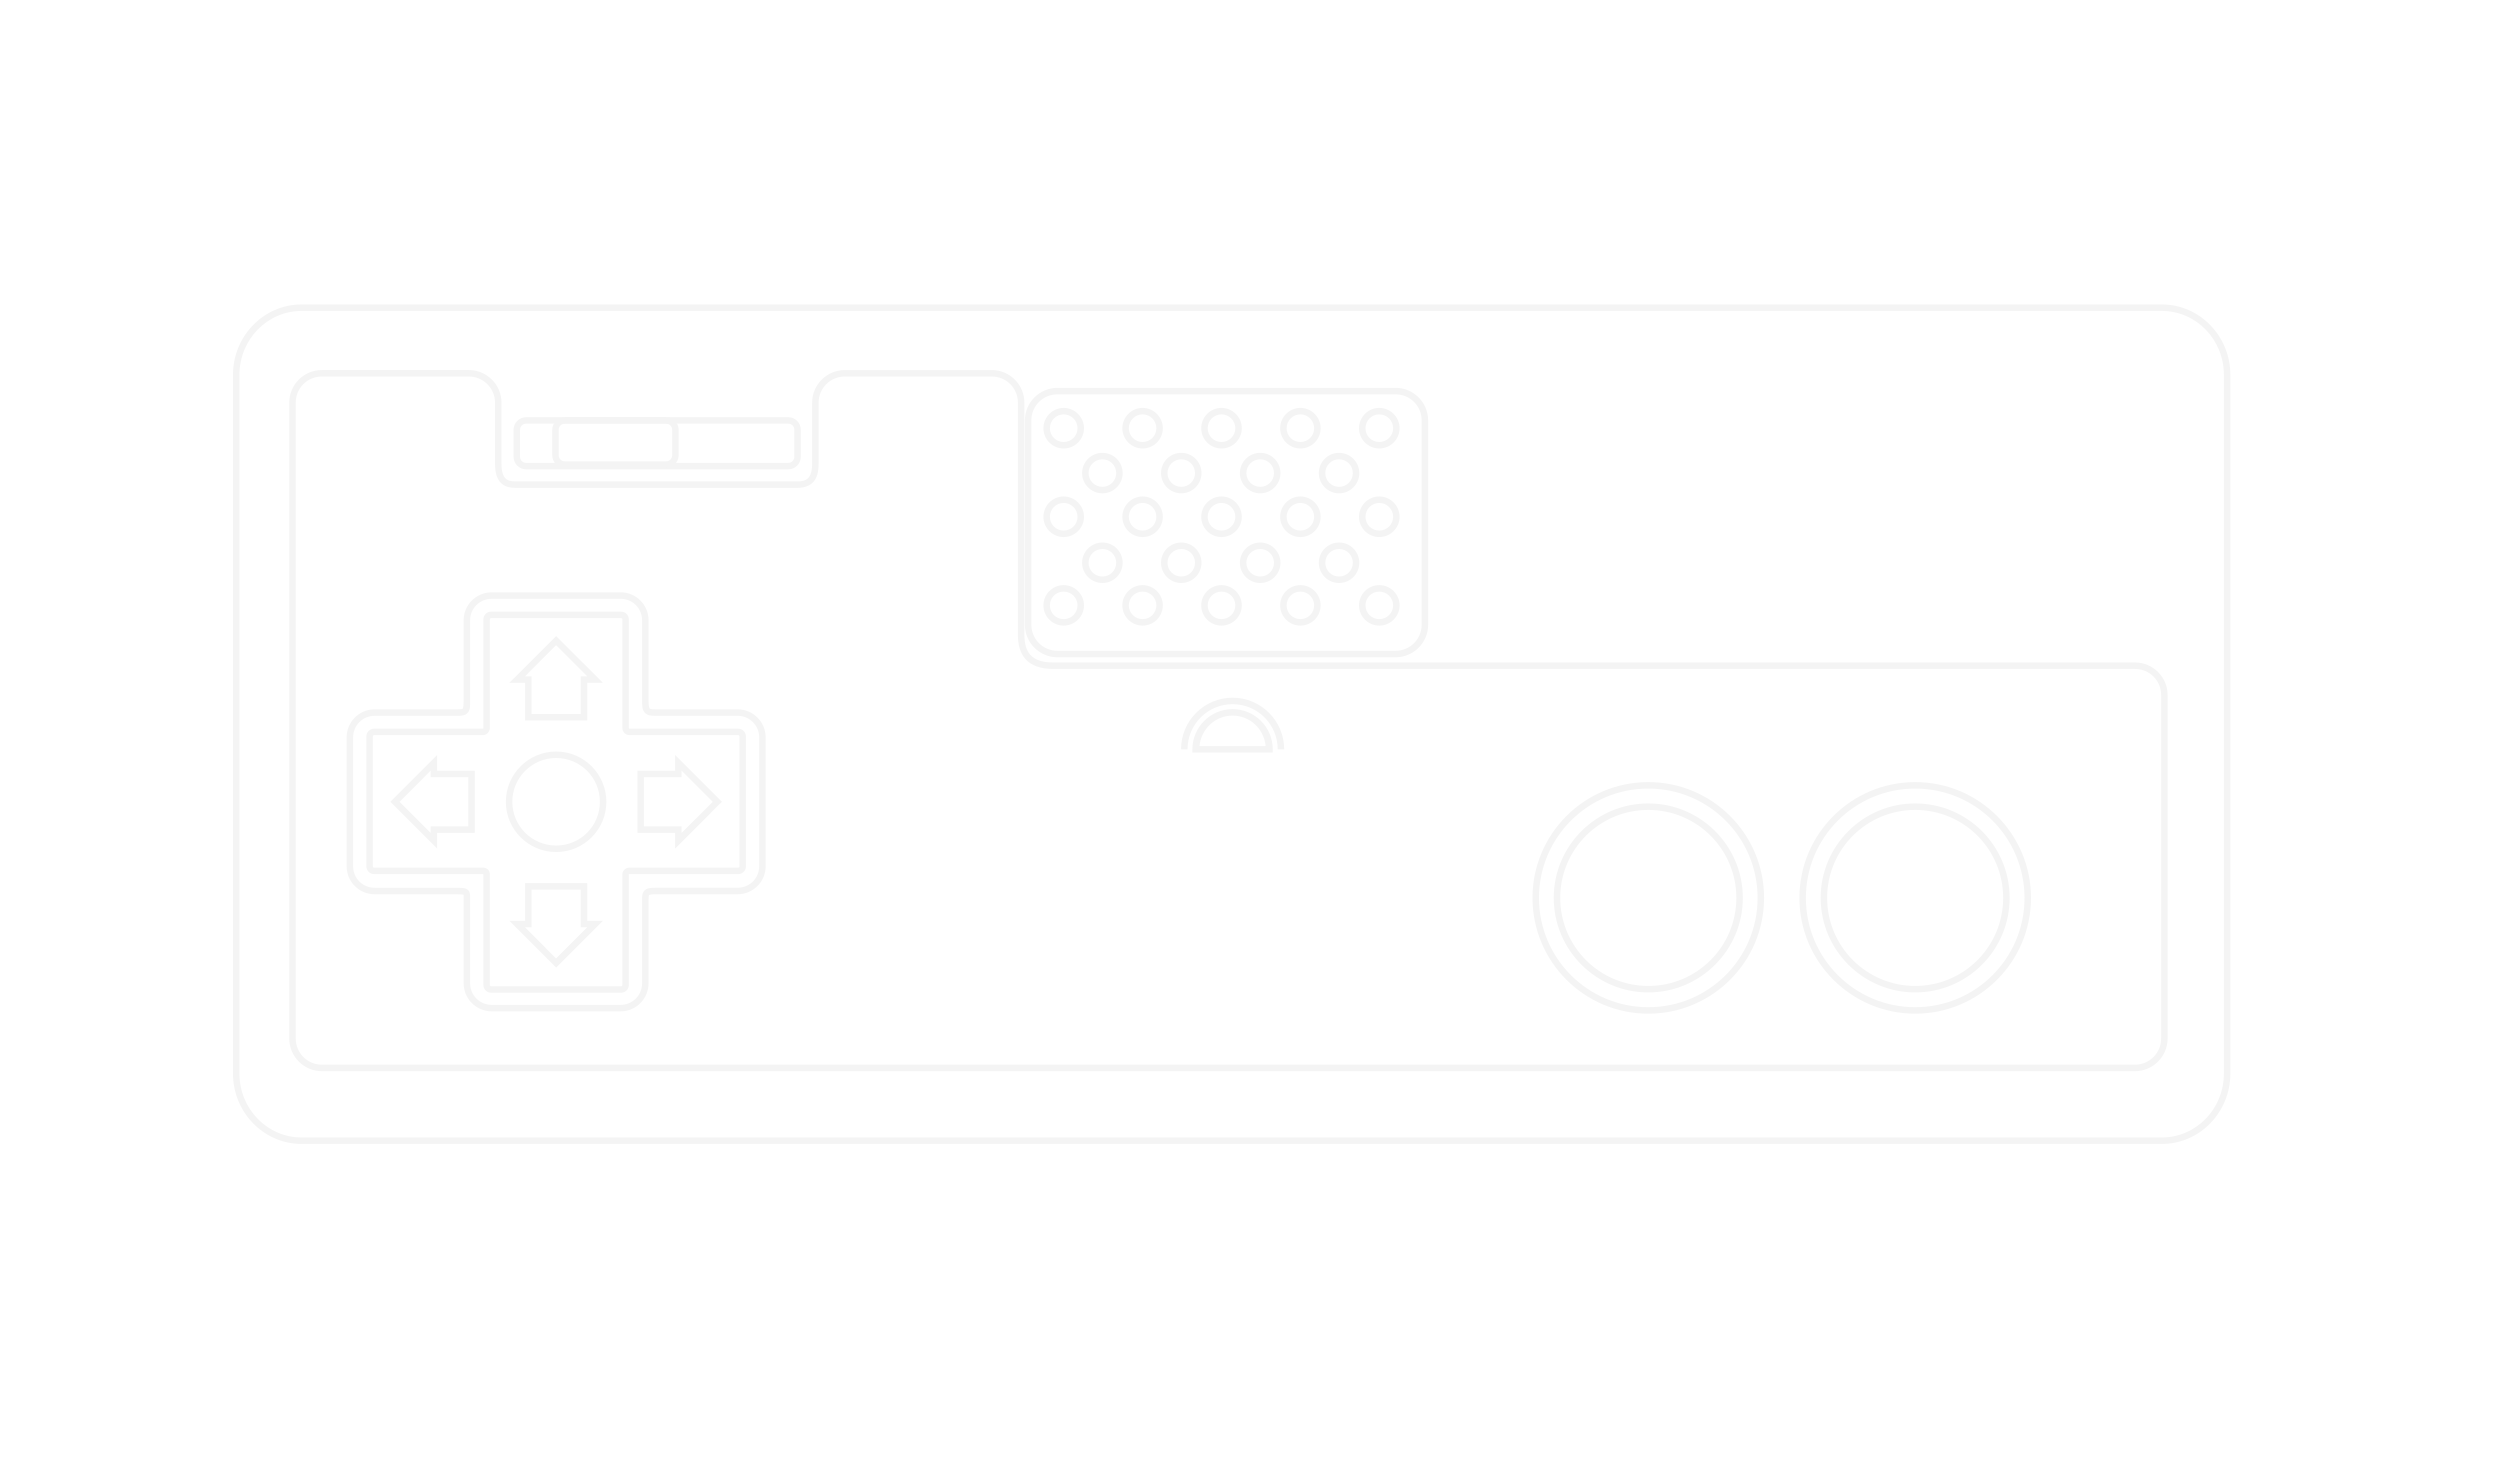
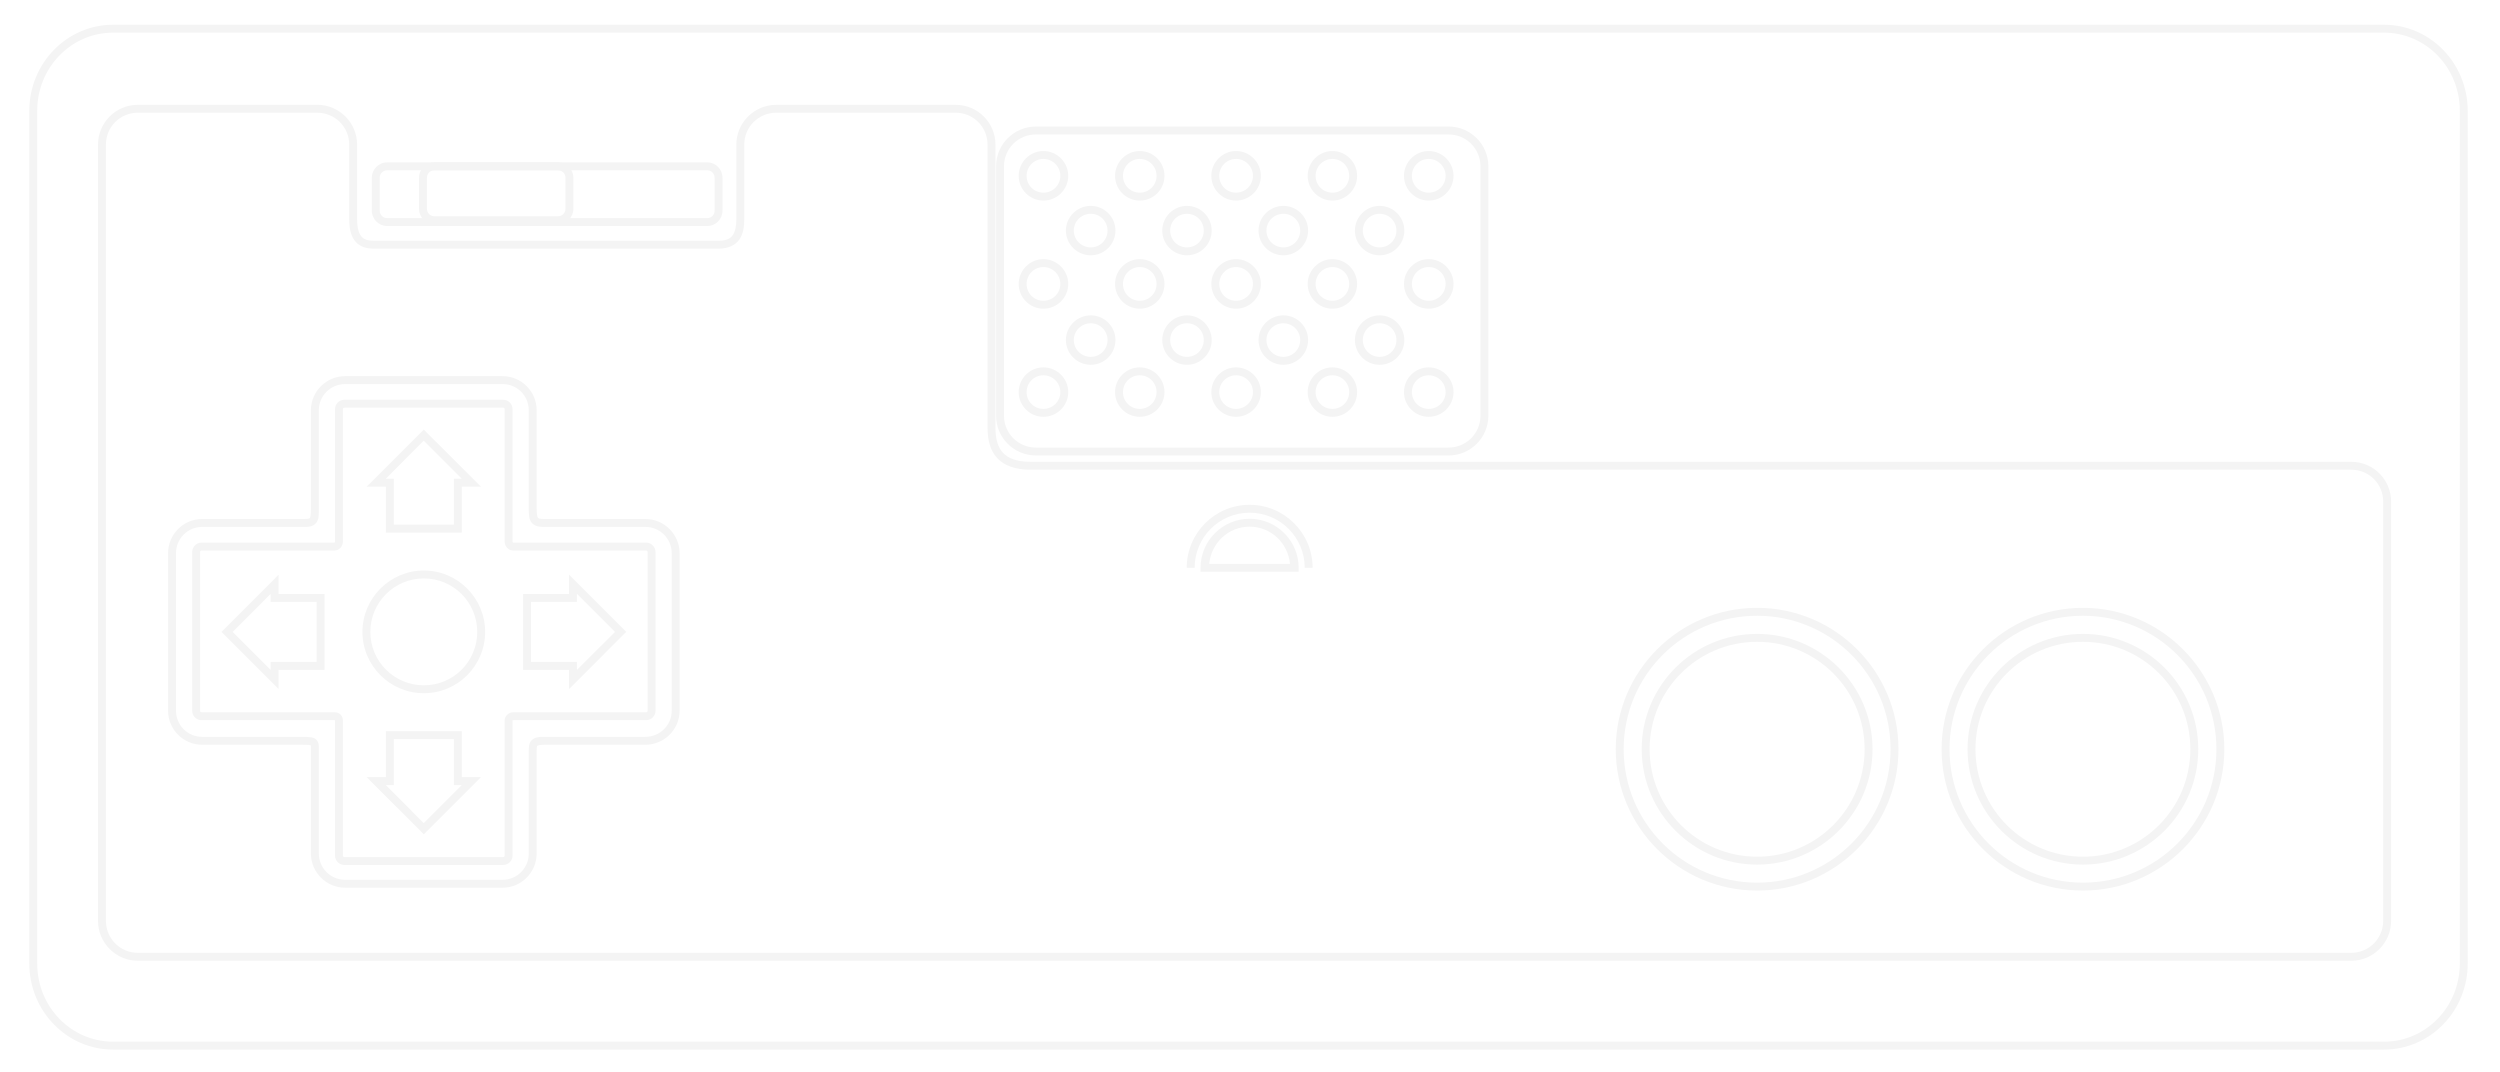
- <svg xmlns="http://www.w3.org/2000/svg" version="1.2" baseProfile="tiny" id="Layer_3" x="0px" y="0px" width="598.189px" height="350.26px" viewBox="0 0 598.189 350.26" xml:space="preserve">
-   <path id="path3" fill="#F4F4F4" d="M77.009,88.543c-4.303,0-7.798,3.495-7.798,7.798v27.028v125.116  c0,4.303,3.496,7.822,7.798,7.822h433.85c4.304,0,7.799-3.52,7.799-7.822v-82.173c0-4.303-3.495-7.798-7.799-7.798H251.987  c-2.768,0-4.417-0.694-5.425-1.792c-1.006-1.099-1.452-2.73-1.453-4.844V96.344c0-4.303-3.495-7.798-7.798-7.798h-35.165  c-4.303,0-7.823,3.495-7.823,7.798v14.628c0,1.271-0.199,2.375-0.678,3.076c-0.479,0.701-1.221,1.139-2.81,1.139H123.29  c-1.134,0-1.88-0.216-2.398-0.775c-0.517-0.56-0.896-1.6-0.896-3.439V96.345c-0.006-4.313-3.525-7.809-7.829-7.809H77.002  L77.009,88.543z M77.009,90.093h35.166c3.465,0,6.272,2.783,6.272,6.249v14.628c0,2.048,0.414,3.513,1.308,4.48  c0.894,0.968,2.171,1.284,3.536,1.284h67.545c1.929,0,3.323-0.69,4.093-1.816c0.77-1.127,0.945-2.535,0.945-3.948V96.341  c0-3.466,2.807-6.249,6.273-6.249h35.165c3.465,0,6.248,2.783,6.248,6.249v55.532c0.001,2.329,0.497,4.393,1.865,5.886  c1.368,1.492,3.531,2.301,6.563,2.301h258.87c3.467,0,6.249,2.784,6.249,6.248v82.173c0,3.466-2.782,6.271-6.249,6.271H77.01  c-3.466,0-6.249-2.806-6.249-6.271V123.366V96.338c0-3.465,2.783-6.248,6.249-6.248L77.009,90.093z" />
-   <path id="path5" fill="none" stroke="#F4F4F4" stroke-width="1.55" d="M195.104,167.793" />
-   <path id="path7" fill="#F4F4F4" d="M253.027,92.805c-4.304,0-7.798,3.496-7.798,7.798v48.873c0,4.303,3.495,7.797,7.798,7.797  h80.894c4.304,0,7.799-3.494,7.799-7.797v-48.873c0-4.306-3.495-7.801-7.797-7.801h-80.894L253.027,92.805z M253.027,94.355h80.894  c3.466,0,6.249,2.783,6.249,6.248v48.873c0,3.466-2.783,6.249-6.249,6.249h-80.894c-3.466,0-6.249-2.783-6.249-6.249v-48.873  C246.779,97.138,249.561,94.355,253.027,94.355z" />
-   <path id="circle9" fill="#F4F4F4" d="M254.507,97.601c-2.667,0-4.843,2.2-4.843,4.868c0,2.668,2.176,4.844,4.843,4.844  c2.668,0,4.868-2.176,4.868-4.844C259.375,99.801,257.175,97.601,254.507,97.601z M254.507,99.151c1.831,0,3.318,1.488,3.318,3.318  s-1.488,3.293-3.318,3.293c-1.829,0-3.293-1.463-3.293-3.293S252.678,99.151,254.507,99.151z" />
-   <path id="circle11" fill="#F4F4F4" d="M273.394,97.601c-2.667,0-4.844,2.2-4.844,4.868c0,2.668,2.177,4.844,4.844,4.844  s4.843-2.176,4.843-4.844C278.237,99.801,276.062,97.601,273.394,97.601z M273.394,99.151c1.83,0,3.293,1.488,3.293,3.318  s-1.464,3.293-3.293,3.293c-1.83,0-3.293-1.463-3.293-3.293S271.564,99.151,273.394,99.151z" />
-   <path id="circle13" fill="#F4F4F4" d="M292.265,97.601c-2.667,0-4.843,2.2-4.843,4.868c0,2.668,2.176,4.844,4.843,4.844  c2.667,0,4.868-2.176,4.868-4.844C297.133,99.801,294.932,97.601,292.265,97.601z M292.265,99.151c1.83,0,3.318,1.488,3.318,3.318  s-1.488,3.293-3.318,3.293c-1.83,0-3.293-1.463-3.293-3.293S290.435,99.151,292.265,99.151z" />
-   <path id="circle15" fill="#F4F4F4" d="M311.151,97.601c-2.668,0-4.844,2.2-4.844,4.868c0,2.668,2.176,4.844,4.844,4.844  s4.843-2.176,4.843-4.844C315.994,99.801,313.819,97.601,311.151,97.601z M311.151,99.151c1.829,0,3.293,1.488,3.293,3.318  s-1.464,3.293-3.293,3.293c-1.828,0-3.294-1.463-3.294-3.293S309.323,99.151,311.151,99.151z" />
-   <path id="circle17" fill="#F4F4F4" d="M263.784,108.353c-2.667,0-4.868,2.176-4.868,4.844c0,2.667,2.2,4.843,4.868,4.843  s4.844-2.176,4.844-4.843C268.627,110.529,266.451,108.353,263.784,108.353z M263.784,109.903c1.831,0,3.294,1.463,3.294,3.294  c0,1.83-1.463,3.293-3.294,3.293c-1.83,0-3.317-1.463-3.317-3.293C260.466,111.367,261.954,109.903,263.784,109.903z" />
-   <path id="circle19" fill="#F4F4F4" d="M282.647,108.353c-2.667,0-4.843,2.176-4.843,4.844c0,2.667,2.176,4.843,4.843,4.843  s4.844-2.176,4.844-4.843C287.492,110.529,285.315,108.353,282.647,108.353z M282.647,109.903c1.83,0,3.293,1.463,3.293,3.294  c0,1.83-1.463,3.293-3.293,3.293s-3.293-1.463-3.293-3.293C279.354,111.367,280.817,109.903,282.647,109.903z" />
-   <path id="circle21" fill="#F4F4F4" d="M301.542,108.353c-2.668,0-4.868,2.176-4.868,4.844c0,2.667,2.2,4.843,4.868,4.843  s4.845-2.176,4.845-4.843C306.387,110.529,304.21,108.353,301.542,108.353z M301.542,109.903c1.83,0,3.295,1.463,3.295,3.294  c0,1.83-1.465,3.293-3.295,3.293s-3.318-1.463-3.318-3.293C298.224,111.367,299.712,109.903,301.542,109.903z" />
-   <path id="circle23" fill="#F4F4F4" d="M320.405,108.353c-2.668,0-4.844,2.176-4.844,4.844c0,2.667,2.176,4.843,4.844,4.843  s4.844-2.176,4.844-4.843C325.249,110.529,323.073,108.353,320.405,108.353z M320.405,109.903c1.83,0,3.294,1.463,3.294,3.294  c0,1.83-1.464,3.293-3.294,3.293s-3.293-1.463-3.293-3.293C317.112,111.367,318.575,109.903,320.405,109.903z" />
-   <path id="circle25" fill="#F4F4F4" d="M263.784,129.811c-2.667,0-4.868,2.176-4.868,4.844c0,2.668,2.2,4.844,4.868,4.844  s4.844-2.176,4.844-4.844C268.627,131.987,266.451,129.811,263.784,129.811z M263.784,131.361c1.831,0,3.294,1.463,3.294,3.293  s-1.463,3.293-3.294,3.293c-1.83,0-3.317-1.463-3.317-3.293S261.954,131.361,263.784,131.361z" />
-   <path id="circle27" fill="#F4F4F4" d="M282.647,129.811c-2.667,0-4.843,2.176-4.843,4.844c0,2.668,2.176,4.844,4.843,4.844  s4.844-2.176,4.844-4.844C287.492,131.987,285.315,129.811,282.647,129.811z M282.647,131.361c1.83,0,3.293,1.463,3.293,3.293  s-1.463,3.293-3.293,3.293s-3.293-1.463-3.293-3.293S280.817,131.361,282.647,131.361z" />
-   <path id="circle29" fill="#F4F4F4" d="M301.542,129.811c-2.668,0-4.868,2.176-4.868,4.844c0,2.668,2.2,4.844,4.868,4.844  s4.845-2.176,4.845-4.844C306.387,131.987,304.21,129.811,301.542,129.811z M301.542,131.361c1.83,0,3.295,1.463,3.295,3.293  s-1.465,3.293-3.295,3.293s-3.318-1.463-3.318-3.293S299.712,131.361,301.542,131.361z" />
-   <path id="circle31" fill="#F4F4F4" d="M320.405,129.811c-2.668,0-4.844,2.176-4.844,4.844c0,2.668,2.176,4.844,4.844,4.844  s4.844-2.176,4.844-4.844C325.249,131.987,323.073,129.811,320.405,129.811z M320.405,131.361c1.83,0,3.294,1.463,3.294,3.293  s-1.464,3.293-3.294,3.293s-3.293-1.463-3.293-3.293S318.575,131.361,320.405,131.361z" />
-   <path id="circle33" fill="#F4F4F4" d="M330.023,97.601c-2.669,0-4.844,2.2-4.844,4.868c0,2.668,2.175,4.844,4.844,4.844  c2.667,0,4.868-2.176,4.868-4.844C334.892,99.801,332.69,97.601,330.023,97.601z M330.023,99.151c1.83,0,3.318,1.488,3.318,3.318  s-1.488,3.293-3.318,3.293c-1.831,0-3.294-1.463-3.294-3.293S328.192,99.151,330.023,99.151z" />
-   <path id="circle35" fill="#F4F4F4" d="M254.507,118.792c-2.667,0-4.843,2.2-4.843,4.868c0,2.667,2.176,4.844,4.843,4.844  c2.668,0,4.868-2.176,4.868-4.844C259.375,120.992,257.175,118.792,254.507,118.792z M254.507,120.341  c1.831,0,3.318,1.488,3.318,3.318c0,1.83-1.488,3.294-3.318,3.294c-1.829,0-3.293-1.464-3.293-3.294  C251.213,121.83,252.678,120.341,254.507,120.341z" />
-   <path id="circle37" fill="#F4F4F4" d="M273.394,118.792c-2.667,0-4.844,2.2-4.844,4.868c0,2.667,2.177,4.844,4.844,4.844  s4.843-2.176,4.843-4.844C278.237,120.992,276.062,118.792,273.394,118.792z M273.394,120.341c1.83,0,3.293,1.488,3.293,3.318  c0,1.83-1.464,3.294-3.293,3.294c-1.83,0-3.293-1.464-3.293-3.294C270.101,121.83,271.564,120.341,273.394,120.341z" />
-   <path id="circle39" fill="#F4F4F4" d="M292.265,118.792c-2.667,0-4.843,2.2-4.843,4.868c0,2.667,2.176,4.844,4.843,4.844  c2.667,0,4.868-2.176,4.868-4.844C297.133,120.992,294.932,118.792,292.265,118.792z M292.265,120.341  c1.83,0,3.318,1.488,3.318,3.318c0,1.83-1.488,3.294-3.318,3.294c-1.83,0-3.293-1.464-3.293-3.294  C288.971,121.83,290.435,120.341,292.265,120.341z" />
-   <path id="circle41" fill="#F4F4F4" d="M311.151,118.792c-2.668,0-4.844,2.2-4.844,4.868c0,2.667,2.176,4.844,4.844,4.844  s4.843-2.176,4.843-4.844C315.994,120.992,313.819,118.792,311.151,118.792z M311.151,120.341c1.829,0,3.293,1.488,3.293,3.318  c0,1.83-1.464,3.294-3.293,3.294c-1.828,0-3.294-1.464-3.294-3.294C307.857,121.83,309.323,120.341,311.151,120.341z" />
-   <path id="circle43" fill="#F4F4F4" d="M330.023,118.792c-2.669,0-4.844,2.2-4.844,4.868c0,2.667,2.175,4.844,4.844,4.844  c2.667,0,4.868-2.176,4.868-4.844C334.892,120.992,332.69,118.792,330.023,118.792z M330.023,120.341  c1.83,0,3.318,1.488,3.318,3.318c0,1.83-1.488,3.294-3.318,3.294c-1.831,0-3.294-1.464-3.294-3.294  C326.729,121.83,328.192,120.341,330.023,120.341z" />
-   <path id="circle45" fill="#F4F4F4" d="M254.507,140.007c-2.667,0-4.843,2.176-4.843,4.844c0,2.667,2.176,4.843,4.843,4.843  c2.668,0,4.868-2.176,4.868-4.843C259.375,142.183,257.175,140.007,254.507,140.007z M254.507,141.557  c1.831,0,3.318,1.464,3.318,3.294c0,1.83-1.488,3.293-3.318,3.293c-1.829,0-3.293-1.464-3.293-3.293  C251.213,143.021,252.678,141.557,254.507,141.557z" />
-   <path id="circle47" fill="#F4F4F4" d="M273.394,140.007c-2.667,0-4.844,2.176-4.844,4.844c0,2.667,2.177,4.843,4.844,4.843  s4.843-2.176,4.843-4.843C278.237,142.183,276.062,140.007,273.394,140.007z M273.394,141.557c1.83,0,3.293,1.464,3.293,3.294  c0,1.83-1.464,3.293-3.293,3.293c-1.83,0-3.293-1.464-3.293-3.293C270.101,143.021,271.564,141.557,273.394,141.557z" />
-   <path id="circle49" fill="#F4F4F4" d="M292.265,140.007c-2.667,0-4.843,2.176-4.843,4.844c0,2.667,2.176,4.843,4.843,4.843  c2.667,0,4.868-2.176,4.868-4.843C297.133,142.183,294.932,140.007,292.265,140.007z M292.265,141.557  c1.83,0,3.318,1.464,3.318,3.294c0,1.83-1.488,3.293-3.318,3.293c-1.83,0-3.293-1.464-3.293-3.293  C288.971,143.021,290.435,141.557,292.265,141.557z" />
-   <path id="circle51" fill="#F4F4F4" d="M311.151,140.007c-2.668,0-4.844,2.176-4.844,4.844c0,2.667,2.176,4.843,4.844,4.843  s4.843-2.176,4.843-4.843C315.994,142.183,313.819,140.007,311.151,140.007z M311.151,141.557c1.829,0,3.293,1.464,3.293,3.294  c0,1.83-1.464,3.293-3.293,3.293c-1.828,0-3.294-1.464-3.294-3.293C307.857,143.021,309.323,141.557,311.151,141.557z" />
-   <path id="circle53" fill="#F4F4F4" d="M330.023,140.007c-2.669,0-4.844,2.176-4.844,4.844c0,2.667,2.175,4.843,4.844,4.843  c2.667,0,4.868-2.176,4.868-4.843C334.892,142.183,332.69,140.007,330.023,140.007z M330.023,141.557  c1.83,0,3.318,1.464,3.318,3.294c0,1.83-1.488,3.293-3.318,3.293c-1.831,0-3.294-1.464-3.294-3.293  C326.729,143.021,328.192,141.557,330.023,141.557z" />
-   <path id="path55" fill="#F4F4F4" d="M125.881,99.828c-1.645,0-3.003,1.358-3.003,3.003v6.466c0,1.646,1.358,3.003,3.003,3.003h62.75  c1.646,0,2.979-1.357,2.979-3.003v-6.466c0-1.646-1.333-3.003-2.979-3.003H125.881z M125.881,101.378h62.75  c0.809,0,1.429,0.645,1.429,1.453v6.466c0,0.808-0.621,1.453-1.429,1.453h-62.75c-0.808,0-1.453-0.646-1.453-1.453v-6.466  C124.429,102.023,125.074,101.378,125.881,101.378z" />
-   <path id="path57" fill="#F4F4F4" d="M135.135,99.828c-1.645,0-3.003,1.358-3.003,3.003v6.103c0,1.646,1.358,3.003,3.003,3.003  h24.243c1.646,0,3.003-1.357,3.003-3.003v-6.103c0-1.646-1.358-3.003-3.003-3.003H135.135z M135.135,101.378h24.243  c0.808,0,1.454,0.645,1.454,1.453v6.103c0,0.808-0.646,1.453-1.454,1.453h-24.243c-0.808,0-1.453-0.645-1.453-1.453v-6.103  C133.682,102.023,134.327,101.378,135.135,101.378z" />
-   <path id="circle59" fill="#F4F4F4" d="M394.394,187.138c-15.292,0-27.706,12.414-27.706,27.706s12.414,27.706,27.706,27.706  s27.705-12.414,27.705-27.706S409.686,187.138,394.394,187.138z M394.394,188.688c14.455,0,26.155,11.702,26.155,26.156  S408.849,241,394.394,241c-14.454,0-26.156-11.702-26.156-26.156S379.939,188.688,394.394,188.688z" />
-   <path id="circle61" fill="#F4F4F4" d="M394.394,192.245c-12.48,0-22.621,10.114-22.621,22.596c0,12.48,10.141,22.621,22.621,22.621  c12.481,0,22.621-10.141,22.621-22.621C417.015,202.359,406.875,192.245,394.394,192.245z M394.394,193.795  c11.645,0,21.071,9.403,21.071,21.046c0,11.644-9.427,21.071-21.071,21.071c-11.644,0-21.07-9.428-21.07-21.071  S382.75,193.795,394.394,193.795z" />
-   <path id="circle63" fill="#F4F4F4" d="M458.261,187.138c-15.291,0-27.706,12.414-27.706,27.706s12.415,27.706,27.706,27.706  c15.292,0,27.706-12.414,27.706-27.706S473.553,187.138,458.261,187.138z M458.261,188.688c14.455,0,26.156,11.702,26.156,26.156  S472.716,241,458.261,241c-14.454,0-26.156-11.702-26.156-26.156S443.807,188.688,458.261,188.688z" />
-   <path id="circle65" fill="#F4F4F4" d="M458.261,192.245c-12.48,0-22.62,10.114-22.62,22.596c0,12.48,10.14,22.621,22.62,22.621  c12.481,0,22.596-10.141,22.596-22.621C480.856,202.359,470.742,192.245,458.261,192.245z M458.261,193.795  c11.645,0,21.046,9.403,21.046,21.046c0,11.644-9.403,21.071-21.046,21.071s-21.07-9.428-21.07-21.071  S446.618,193.795,458.261,193.795z" />
-   <path id="path67" fill="#F4F4F4" d="M117.647,141.727c-3.69,0-6.709,2.995-6.709,6.685v19.205c0,1.251-0.127,1.826-0.194,1.914  c-0.033,0.043-0.041,0.074-0.242,0.121s-0.569,0.073-1.065,0.073H89.626c-3.69,0-6.684,3.019-6.684,6.709v30.854  c0,3.689,2.994,6.684,6.684,6.684h19.617c0.632,0,1.097,0.015,1.38,0.049c0.283,0.034,0.352,0.105,0.314,0.071  c-0.036-0.031-0.02-0.098,0,0.073c0.021,0.173,0,0.502,0,0.945v20.173c0,3.69,3.019,6.709,6.709,6.709h30.854  c3.69,0,6.684-3.019,6.684-6.709v-20.101c0-0.35,0.02-0.638,0.048-0.8c0.029-0.161,0.051-0.171,0.073-0.193  c0.044-0.045,0.418-0.236,1.501-0.218h0.024h19.666c3.69,0,6.708-2.994,6.708-6.685v-30.854c0-3.689-3.018-6.708-6.708-6.708H156.76  c-0.475,0-0.813-0.02-1.018-0.073c-0.205-0.053-0.265-0.107-0.314-0.169c-0.1-0.124-0.243-0.668-0.243-1.816V148.41  c0-3.689-2.994-6.685-6.684-6.685L117.647,141.727L117.647,141.727z M117.647,143.276h30.854c2.852,0,5.134,2.283,5.134,5.135  v19.254c0,1.219,0.014,2.082,0.581,2.785c0.284,0.352,0.714,0.593,1.139,0.702c0.424,0.11,0.87,0.122,1.405,0.122h19.738  c2.852,0,5.159,2.306,5.159,5.159v30.854c0,2.852-2.307,5.134-5.159,5.134h-19.666c-1.215-0.021-2.056,0.084-2.64,0.679  c-0.292,0.296-0.422,0.667-0.485,1.017c-0.063,0.348-0.072,0.696-0.072,1.065v20.102c0,2.853-2.282,5.159-5.134,5.159h-30.854  c-2.853,0-5.159-2.307-5.159-5.159v-20.174c0-0.431,0.018-0.763-0.024-1.114c-0.042-0.351-0.175-0.773-0.509-1.065  s-0.718-0.384-1.138-0.436c-0.419-0.051-0.926-0.073-1.574-0.073H89.627c-2.853,0-5.134-2.281-5.134-5.134v-30.854  c0-2.853,2.281-5.159,5.134-5.159h19.81c0.541,0,0.983,0.003,1.405-0.097c0.421-0.098,0.86-0.338,1.138-0.702  c0.556-0.726,0.509-1.564,0.509-2.858v-19.205c0-2.852,2.306-5.134,5.159-5.134L117.647,143.276z" />
-   <path id="path69" fill="#F4F4F4" d="M117.502,146.353c-1.01,0-1.841,0.831-1.841,1.841v25.938c0,0.171-0.034,0.217-0.097,0.217  h-26.06c-1.009,0-1.84,0.855-1.84,1.865v31.098c0,1.009,0.831,1.84,1.84,1.84h26.01h0.025c0.094,0.008,0.157,0.034,0.145,0.024  c-0.014-0.012-0.024-0.053-0.024,0.024v26.495c0,1.01,0.831,1.84,1.841,1.84h31.121c1.009,0,1.84-0.83,1.84-1.84V209.2  c0-0.03-0.078-0.049,0.146-0.049h26.035c1.01,0,1.841-0.831,1.841-1.84v-31.098c0-1.009-0.831-1.865-1.841-1.865h-26.059  c-0.054,0-0.121-0.042-0.121-0.193v-25.962c0-1.01-0.831-1.841-1.84-1.841H117.502L117.502,146.353z M117.502,147.903h31.121  c0.171,0,0.291,0.119,0.291,0.291v25.962c0,0.897,0.699,1.744,1.671,1.744h26.059c0.173,0,0.291,0.142,0.291,0.314v31.098  c0,0.171-0.118,0.29-0.291,0.29h-26.035c-0.937,0-1.695,0.78-1.695,1.599v26.495c0,0.173-0.12,0.29-0.291,0.29h-31.121  c-0.171,0-0.291-0.117-0.291-0.29V209.2c0-0.437-0.177-0.896-0.509-1.187c-0.331-0.292-0.744-0.412-1.162-0.412H89.505  c-0.173,0-0.291-0.119-0.291-0.29v-31.098c0-0.173,0.118-0.314,0.291-0.314h26.06c0.985,0,1.647-0.893,1.647-1.768v-25.938  C117.211,148.022,117.331,147.902,117.502,147.903L117.502,147.903z" />
-   <path id="circle71" fill="#F4F4F4" d="M133.075,179.821c-6.629,0-12.037,5.408-12.037,12.037s5.408,12.012,12.037,12.012  c6.628,0,12.012-5.383,12.012-12.012S139.703,179.821,133.075,179.821z M133.075,181.371c5.791,0,10.462,4.695,10.462,10.487  c0,5.791-4.671,10.462-10.462,10.462c-5.792,0-10.487-4.671-10.487-10.462C122.588,186.066,127.283,181.371,133.075,181.371z" />
-   <path id="path73" fill="none" stroke="#F4F4F4" stroke-width="1.55" d="M114.776,189.749" />
-   <path id="polygon75" fill="#F4F4F4" d="M104.594,180.644l-1.308,1.332l-9.324,9.324l-0.557,0.557l0.557,0.533l9.324,9.348  l1.308,1.308v-1.864v-1.89h8.234h0.775v-0.774v-13.321v-0.775h-0.775h-8.234v-1.889v-1.89V180.644z M103.043,184.397v0.799v0.775  h0.775h8.234v11.77h-8.234h-0.775v0.775v0.775l-7.435-7.436L103.043,184.397L103.043,184.397z" />
-   <path id="polygon77" fill="#F4F4F4" d="M125.64,211.311v0.774v8.234h-1.889h-1.889l1.332,1.332l9.324,9.324l0.557,0.557l0.532-0.557  l9.349-9.324l1.307-1.332h-1.864h-1.889v-8.234v-0.774h-0.775h-13.321H125.64L125.64,211.311z M127.19,212.86h11.77v8.234v0.774  h0.775h0.775l-7.46,7.459l-7.435-7.459h0.799h0.775v-0.774L127.19,212.86L127.19,212.86z" />
-   <path id="polygon79" fill="#F4F4F4" d="M161.531,180.644v1.889v1.889h-8.234h-0.775v0.775v13.32v0.775h0.775h8.234v1.889v1.865  l1.332-1.309l9.324-9.354l0.557-0.535l-0.557-0.559l-9.324-9.322l-1.333-1.334L161.531,180.644z M163.082,184.397l7.459,7.459  l-7.459,7.436v-0.775v-0.775h-0.775h-8.235v-11.77h8.235h0.775v-0.775V184.397L163.082,184.397z" />
-   <path id="polygon81" fill="#F4F4F4" d="M133.075,152.193l-0.557,0.557l-9.324,9.324l-1.332,1.308h1.889h1.889v8.234v0.775h0.775  h13.321h0.775v-0.775v-8.234h1.889h1.864l-1.308-1.308l-9.348-9.324L133.075,152.193L133.075,152.193z M133.05,154.373l7.46,7.459  h-0.775h-0.775v0.775v8.234h-11.771v-8.234v-0.775h-0.775h-0.798L133.05,154.373L133.05,154.373z" />
-   <path id="path83" fill="#F4F4F4" d="M72.165,72.849c-9.068,0-16.42,7.566-16.42,16.856v167.159c0,9.291,7.352,16.855,16.42,16.855  h445.109c9.068,0,16.396-7.564,16.396-16.855V89.705c0-9.29-7.332-16.856-16.398-16.856H72.162H72.165z M72.165,74.399h445.109  c8.207,0,14.847,6.831,14.847,15.306v167.159c0,8.476-6.64,15.306-14.847,15.306H72.165c-8.208,0-14.872-6.828-14.872-15.306V89.705  C57.293,81.229,63.957,74.399,72.165,74.399L72.165,74.399z" />
-   <path id="path85" fill="#F4F4F4" d="M294.923,169.677c-5.3,0-9.614,4.315-9.614,9.615v0.774h0.775h17.679h0.775v-0.774  C304.538,173.992,300.223,169.677,294.923,169.677z M294.923,171.227c4.188,0,7.516,3.211,7.92,7.29h-15.839  C287.409,174.438,290.734,171.227,294.923,171.227z" />
-   <path id="path87" fill="#F4F4F4" d="M294.923,166.941c-6.807,0-12.327,5.544-12.327,12.352h1.55c0-5.97,4.809-10.802,10.777-10.802  c5.971,0,10.802,4.833,10.802,10.802h1.55C307.274,172.485,301.731,166.941,294.923,166.941z" />
+ <svg xmlns="http://www.w3.org/2000/svg" version="1.2" id="Layer_3" x="0px" y="0px" width="490" height="210" viewBox="0 0 490 210" xml:space="preserve">
+   <defs id="defs49" />
+   <path id="path3" fill="#f4f4f4" d="m 27.009,20.543 c -4.303,0 -7.798,3.495 -7.798,7.798 v 27.028 125.116 c 0,4.303 3.496,7.822 7.798,7.822 h 433.85 c 4.304,0 7.799,-3.52 7.799,-7.822 V 98.312 c 0,-4.303 -3.495,-7.798 -7.799,-7.798 H 201.987 c -2.768,0 -4.417,-0.694 -5.425,-1.792 -1.006,-1.099 -1.452,-2.73 -1.453,-4.844 V 28.344 c 0,-4.303 -3.495,-7.798 -7.798,-7.798 h -35.165 c -4.303,0 -7.823,3.495 -7.823,7.798 v 14.628 c 0,1.271 -0.199,2.375 -0.678,3.076 -0.479,0.701 -1.221,1.139 -2.81,1.139 H 73.29 c -1.134,0 -1.88,-0.216 -2.398,-0.775 -0.517,-0.56 -0.896,-1.6 -0.896,-3.439 V 28.345 C 69.99,24.032 66.471,20.536 62.167,20.536 H 27.002 Z m 0,1.55 h 35.166 c 3.465,0 6.272,2.783 6.272,6.249 V 42.97 c 0,2.048 0.414,3.513 1.308,4.48 0.894,0.968 2.171,1.284 3.536,1.284 h 67.545 c 1.929,0 3.323,-0.69 4.093,-1.816 0.77,-1.127 0.945,-2.535 0.945,-3.948 V 28.341 c 0,-3.466 2.807,-6.249 6.273,-6.249 h 35.165 c 3.465,0 6.248,2.783 6.248,6.249 v 55.532 c 0.001,2.329 0.497,4.393 1.865,5.886 1.368,1.492 3.531,2.301 6.563,2.301 h 258.87 c 3.467,0 6.249,2.784 6.249,6.248 v 82.173 c 0,3.466 -2.782,6.271 -6.249,6.271 H 27.01 c -3.466,0 -6.249,-2.806 -6.249,-6.271 V 55.366 28.338 c 0,-3.465 2.783,-6.248 6.249,-6.248 z" />
+   <path id="path5" fill="none" stroke="#f4f4f4" stroke-width="1.55" d="M 145.104,99.793" />
+   <path id="path7" fill="#f4f4f4" d="m 203.027,24.805 c -4.304,0 -7.798,3.496 -7.798,7.798 v 48.873 c 0,4.303 3.495,7.797 7.798,7.797 h 80.894 c 4.304,0 7.799,-3.494 7.799,-7.797 V 32.603 c 0,-4.306 -3.495,-7.801 -7.797,-7.801 h -80.894 z m 0,1.55 h 80.894 c 3.466,0 6.249,2.783 6.249,6.248 v 48.873 c 0,3.466 -2.783,6.249 -6.249,6.249 h -80.894 c -3.466,0 -6.249,-2.783 -6.249,-6.249 V 32.603 c 0.001,-3.465 2.783,-6.248 6.249,-6.248 z" />
+   <path id="circle9" fill="#f4f4f4" d="m 204.507,29.601 c -2.667,0 -4.843,2.2 -4.843,4.868 0,2.668 2.176,4.844 4.843,4.844 2.668,0 4.868,-2.176 4.868,-4.844 0,-2.668 -2.2,-4.868 -4.868,-4.868 z m 0,1.55 c 1.831,0 3.318,1.488 3.318,3.318 0,1.83 -1.488,3.293 -3.318,3.293 -1.829,0 -3.293,-1.463 -3.293,-3.293 0,-1.83 1.464,-3.318 3.293,-3.318 z" />
+   <path id="circle11" fill="#f4f4f4" d="m 223.394,29.601 c -2.667,0 -4.844,2.2 -4.844,4.868 0,2.668 2.177,4.844 4.844,4.844 2.667,0 4.843,-2.176 4.843,-4.844 0,-2.668 -2.175,-4.868 -4.843,-4.868 z m 0,1.55 c 1.83,0 3.293,1.488 3.293,3.318 0,1.83 -1.464,3.293 -3.293,3.293 -1.83,0 -3.293,-1.463 -3.293,-3.293 0,-1.83 1.463,-3.318 3.293,-3.318 z" />
+   <path id="circle13" fill="#f4f4f4" d="m 242.265,29.601 c -2.667,0 -4.843,2.2 -4.843,4.868 0,2.668 2.176,4.844 4.843,4.844 2.667,0 4.868,-2.176 4.868,-4.844 0,-2.668 -2.201,-4.868 -4.868,-4.868 z m 0,1.55 c 1.83,0 3.318,1.488 3.318,3.318 0,1.83 -1.488,3.293 -3.318,3.293 -1.83,0 -3.293,-1.463 -3.293,-3.293 0,-1.83 1.463,-3.318 3.293,-3.318 z" />
+   <path id="circle15" fill="#f4f4f4" d="m 261.151,29.601 c -2.668,0 -4.844,2.2 -4.844,4.868 0,2.668 2.176,4.844 4.844,4.844 2.668,0 4.843,-2.176 4.843,-4.844 0,-2.668 -2.175,-4.868 -4.843,-4.868 z m 0,1.55 c 1.829,0 3.293,1.488 3.293,3.318 0,1.83 -1.464,3.293 -3.293,3.293 -1.828,0 -3.294,-1.463 -3.294,-3.293 0,-1.83 1.466,-3.318 3.294,-3.318 z" />
+   <path id="circle17" fill="#f4f4f4" d="m 213.784,40.353 c -2.667,0 -4.868,2.176 -4.868,4.844 0,2.667 2.2,4.843 4.868,4.843 2.668,0 4.844,-2.176 4.844,-4.843 -10e-4,-2.668 -2.177,-4.844 -4.844,-4.844 z m 0,1.55 c 1.831,0 3.294,1.463 3.294,3.294 0,1.83 -1.463,3.293 -3.294,3.293 -1.83,0 -3.317,-1.463 -3.317,-3.293 -0.001,-1.83 1.487,-3.294 3.317,-3.294 z" />
+   <path id="circle19" fill="#f4f4f4" d="m 232.647,40.353 c -2.667,0 -4.843,2.176 -4.843,4.844 0,2.667 2.176,4.843 4.843,4.843 2.667,0 4.844,-2.176 4.844,-4.843 10e-4,-2.668 -2.176,-4.844 -4.844,-4.844 z m 0,1.55 c 1.83,0 3.293,1.463 3.293,3.294 0,1.83 -1.463,3.293 -3.293,3.293 -1.83,0 -3.293,-1.463 -3.293,-3.293 0,-1.83 1.463,-3.294 3.293,-3.294 z" />
+   <path id="circle21" fill="#f4f4f4" d="m 251.542,40.353 c -2.668,0 -4.868,2.176 -4.868,4.844 0,2.667 2.2,4.843 4.868,4.843 2.668,0 4.845,-2.176 4.845,-4.843 0,-2.668 -2.177,-4.844 -4.845,-4.844 z m 0,1.55 c 1.83,0 3.295,1.463 3.295,3.294 0,1.83 -1.465,3.293 -3.295,3.293 -1.83,0 -3.318,-1.463 -3.318,-3.293 0,-1.83 1.488,-3.294 3.318,-3.294 z" />
+   <path id="circle23" fill="#f4f4f4" d="m 270.405,40.353 c -2.668,0 -4.844,2.176 -4.844,4.844 0,2.667 2.176,4.843 4.844,4.843 2.668,0 4.844,-2.176 4.844,-4.843 0,-2.668 -2.176,-4.844 -4.844,-4.844 z m 0,1.55 c 1.83,0 3.294,1.463 3.294,3.294 0,1.83 -1.464,3.293 -3.294,3.293 -1.83,0 -3.293,-1.463 -3.293,-3.293 0,-1.83 1.463,-3.294 3.293,-3.294 z" />
+   <path id="circle25" fill="#f4f4f4" d="m 213.784,61.811 c -2.667,0 -4.868,2.176 -4.868,4.844 0,2.668 2.2,4.844 4.868,4.844 2.668,0 4.844,-2.176 4.844,-4.844 -10e-4,-2.668 -2.177,-4.844 -4.844,-4.844 z m 0,1.55 c 1.831,0 3.294,1.463 3.294,3.293 0,1.83 -1.463,3.293 -3.294,3.293 -1.83,0 -3.317,-1.463 -3.317,-3.293 0,-1.83 1.487,-3.293 3.317,-3.293 z" />
+   <path id="circle27" fill="#f4f4f4" d="m 232.647,61.811 c -2.667,0 -4.843,2.176 -4.843,4.844 0,2.668 2.176,4.844 4.843,4.844 2.667,0 4.844,-2.176 4.844,-4.844 10e-4,-2.668 -2.176,-4.844 -4.844,-4.844 z m 0,1.55 c 1.83,0 3.293,1.463 3.293,3.293 0,1.83 -1.463,3.293 -3.293,3.293 -1.83,0 -3.293,-1.463 -3.293,-3.293 0,-1.83 1.463,-3.293 3.293,-3.293 z" />
+   <path id="circle29" fill="#f4f4f4" d="m 251.542,61.811 c -2.668,0 -4.868,2.176 -4.868,4.844 0,2.668 2.2,4.844 4.868,4.844 2.668,0 4.845,-2.176 4.845,-4.844 0,-2.668 -2.177,-4.844 -4.845,-4.844 z m 0,1.55 c 1.83,0 3.295,1.463 3.295,3.293 0,1.83 -1.465,3.293 -3.295,3.293 -1.83,0 -3.318,-1.463 -3.318,-3.293 0,-1.83 1.488,-3.293 3.318,-3.293 z" />
+   <path id="circle31" fill="#f4f4f4" d="m 270.405,61.811 c -2.668,0 -4.844,2.176 -4.844,4.844 0,2.668 2.176,4.844 4.844,4.844 2.668,0 4.844,-2.176 4.844,-4.844 0,-2.668 -2.176,-4.844 -4.844,-4.844 z m 0,1.55 c 1.83,0 3.294,1.463 3.294,3.293 0,1.83 -1.464,3.293 -3.294,3.293 -1.83,0 -3.293,-1.463 -3.293,-3.293 0,-1.83 1.463,-3.293 3.293,-3.293 z" />
+   <path id="circle33" fill="#f4f4f4" d="m 280.023,29.601 c -2.669,0 -4.844,2.2 -4.844,4.868 0,2.668 2.175,4.844 4.844,4.844 2.667,0 4.868,-2.176 4.868,-4.844 10e-4,-2.668 -2.201,-4.868 -4.868,-4.868 z m 0,1.55 c 1.83,0 3.318,1.488 3.318,3.318 0,1.83 -1.488,3.293 -3.318,3.293 -1.831,0 -3.294,-1.463 -3.294,-3.293 0,-1.83 1.463,-3.318 3.294,-3.318 z" />
+   <path id="circle35" fill="#f4f4f4" d="m 204.507,50.792 c -2.667,0 -4.843,2.2 -4.843,4.868 0,2.667 2.176,4.844 4.843,4.844 2.668,0 4.868,-2.176 4.868,-4.844 0,-2.668 -2.2,-4.868 -4.868,-4.868 z m 0,1.549 c 1.831,0 3.318,1.488 3.318,3.318 0,1.83 -1.488,3.294 -3.318,3.294 -1.829,0 -3.293,-1.464 -3.293,-3.294 -0.001,-1.829 1.464,-3.318 3.293,-3.318 z" />
+   <path id="circle37" fill="#f4f4f4" d="m 223.394,50.792 c -2.667,0 -4.844,2.2 -4.844,4.868 0,2.667 2.177,4.844 4.844,4.844 2.667,0 4.843,-2.176 4.843,-4.844 0,-2.668 -2.175,-4.868 -4.843,-4.868 z m 0,1.549 c 1.83,0 3.293,1.488 3.293,3.318 0,1.83 -1.464,3.294 -3.293,3.294 -1.83,0 -3.293,-1.464 -3.293,-3.294 0,-1.829 1.463,-3.318 3.293,-3.318 z" />
+   <path id="circle39" fill="#f4f4f4" d="m 242.265,50.792 c -2.667,0 -4.843,2.2 -4.843,4.868 0,2.667 2.176,4.844 4.843,4.844 2.667,0 4.868,-2.176 4.868,-4.844 0,-2.668 -2.201,-4.868 -4.868,-4.868 z m 0,1.549 c 1.83,0 3.318,1.488 3.318,3.318 0,1.83 -1.488,3.294 -3.318,3.294 -1.83,0 -3.293,-1.464 -3.293,-3.294 -0.001,-1.829 1.463,-3.318 3.293,-3.318 z" />
+   <path id="circle41" fill="#f4f4f4" d="m 261.151,50.792 c -2.668,0 -4.844,2.2 -4.844,4.868 0,2.667 2.176,4.844 4.844,4.844 2.668,0 4.843,-2.176 4.843,-4.844 0,-2.668 -2.175,-4.868 -4.843,-4.868 z m 0,1.549 c 1.829,0 3.293,1.488 3.293,3.318 0,1.83 -1.464,3.294 -3.293,3.294 -1.828,0 -3.294,-1.464 -3.294,-3.294 0,-1.829 1.466,-3.318 3.294,-3.318 z" />
+   <path id="circle43" fill="#f4f4f4" d="m 280.023,50.792 c -2.669,0 -4.844,2.2 -4.844,4.868 0,2.667 2.175,4.844 4.844,4.844 2.667,0 4.868,-2.176 4.868,-4.844 10e-4,-2.668 -2.201,-4.868 -4.868,-4.868 z m 0,1.549 c 1.83,0 3.318,1.488 3.318,3.318 0,1.83 -1.488,3.294 -3.318,3.294 -1.831,0 -3.294,-1.464 -3.294,-3.294 0,-1.829 1.463,-3.318 3.294,-3.318 z" />
+   <path id="circle45" fill="#f4f4f4" d="m 204.507,72.007 c -2.667,0 -4.843,2.176 -4.843,4.844 0,2.667 2.176,4.843 4.843,4.843 2.668,0 4.868,-2.176 4.868,-4.843 0,-2.668 -2.2,-4.844 -4.868,-4.844 z m 0,1.55 c 1.831,0 3.318,1.464 3.318,3.294 0,1.83 -1.488,3.293 -3.318,3.293 -1.829,0 -3.293,-1.464 -3.293,-3.293 -0.001,-1.83 1.464,-3.294 3.293,-3.294 z" />
+   <path id="circle47" fill="#f4f4f4" d="m 223.394,72.007 c -2.667,0 -4.844,2.176 -4.844,4.844 0,2.667 2.177,4.843 4.844,4.843 2.667,0 4.843,-2.176 4.843,-4.843 0,-2.668 -2.175,-4.844 -4.843,-4.844 z m 0,1.55 c 1.83,0 3.293,1.464 3.293,3.294 0,1.83 -1.464,3.293 -3.293,3.293 -1.83,0 -3.293,-1.464 -3.293,-3.293 0,-1.83 1.463,-3.294 3.293,-3.294 z" />
+   <path id="circle49" fill="#f4f4f4" d="m 242.265,72.007 c -2.667,0 -4.843,2.176 -4.843,4.844 0,2.667 2.176,4.843 4.843,4.843 2.667,0 4.868,-2.176 4.868,-4.843 0,-2.668 -2.201,-4.844 -4.868,-4.844 z m 0,1.55 c 1.83,0 3.318,1.464 3.318,3.294 0,1.83 -1.488,3.293 -3.318,3.293 -1.83,0 -3.293,-1.464 -3.293,-3.293 -0.001,-1.83 1.463,-3.294 3.293,-3.294 z" />
+   <path id="circle51" fill="#f4f4f4" d="m 261.151,72.007 c -2.668,0 -4.844,2.176 -4.844,4.844 0,2.667 2.176,4.843 4.844,4.843 2.668,0 4.843,-2.176 4.843,-4.843 0,-2.668 -2.175,-4.844 -4.843,-4.844 z m 0,1.55 c 1.829,0 3.293,1.464 3.293,3.294 0,1.83 -1.464,3.293 -3.293,3.293 -1.828,0 -3.294,-1.464 -3.294,-3.293 0,-1.83 1.466,-3.294 3.294,-3.294 z" />
+   <path id="circle53" fill="#f4f4f4" d="m 280.023,72.007 c -2.669,0 -4.844,2.176 -4.844,4.844 0,2.667 2.175,4.843 4.844,4.843 2.667,0 4.868,-2.176 4.868,-4.843 10e-4,-2.668 -2.201,-4.844 -4.868,-4.844 z m 0,1.55 c 1.83,0 3.318,1.464 3.318,3.294 0,1.83 -1.488,3.293 -3.318,3.293 -1.831,0 -3.294,-1.464 -3.294,-3.293 0,-1.83 1.463,-3.294 3.294,-3.294 z" />
+   <path id="path55" fill="#f4f4f4" d="m 75.881,31.828 c -1.645,0 -3.003,1.358 -3.003,3.003 v 6.466 c 0,1.646 1.358,3.003 3.003,3.003 h 62.75 c 1.646,0 2.979,-1.357 2.979,-3.003 v -6.466 c 0,-1.646 -1.333,-3.003 -2.979,-3.003 z m 0,1.55 h 62.75 c 0.809,0 1.429,0.645 1.429,1.453 v 6.466 c 0,0.808 -0.621,1.453 -1.429,1.453 h -62.75 c -0.808,0 -1.453,-0.646 -1.453,-1.453 v -6.466 c 0.001,-0.808 0.646,-1.453 1.453,-1.453 z" />
+   <path id="path57" fill="#f4f4f4" d="m 85.135,31.828 c -1.645,0 -3.003,1.358 -3.003,3.003 v 6.103 c 0,1.646 1.358,3.003 3.003,3.003 h 24.243 c 1.646,0 3.003,-1.357 3.003,-3.003 v -6.103 c 0,-1.646 -1.358,-3.003 -3.003,-3.003 z m 0,1.55 h 24.243 c 0.808,0 1.454,0.645 1.454,1.453 v 6.103 c 0,0.808 -0.646,1.453 -1.454,1.453 H 85.135 c -0.808,0 -1.453,-0.645 -1.453,-1.453 v -6.103 c 0,-0.808 0.645,-1.453 1.453,-1.453 z" />
+   <path id="circle59" fill="#f4f4f4" d="m 344.394,119.138 c -15.292,0 -27.706,12.414 -27.706,27.706 0,15.292 12.414,27.706 27.706,27.706 15.292,0 27.705,-12.414 27.705,-27.706 0,-15.292 -12.413,-27.706 -27.705,-27.706 z m 0,1.55 c 14.455,0 26.155,11.702 26.155,26.156 0,14.454 -11.7,26.156 -26.155,26.156 -14.454,0 -26.156,-11.702 -26.156,-26.156 0,-14.454 11.701,-26.156 26.156,-26.156 z" />
+   <path id="circle61" fill="#f4f4f4" d="m 344.394,124.245 c -12.48,0 -22.621,10.114 -22.621,22.596 0,12.48 10.141,22.621 22.621,22.621 12.481,0 22.621,-10.141 22.621,-22.621 0,-12.482 -10.14,-22.596 -22.621,-22.596 z m 0,1.55 c 11.645,0 21.071,9.403 21.071,21.046 0,11.644 -9.427,21.071 -21.071,21.071 -11.644,0 -21.07,-9.428 -21.07,-21.071 0,-11.643 9.426,-21.046 21.07,-21.046 z" />
+   <path id="circle63" fill="#f4f4f4" d="m 408.261,119.138 c -15.291,0 -27.706,12.414 -27.706,27.706 0,15.292 12.415,27.706 27.706,27.706 15.292,0 27.706,-12.414 27.706,-27.706 0,-15.292 -12.414,-27.706 -27.706,-27.706 z m 0,1.55 c 14.455,0 26.156,11.702 26.156,26.156 0,14.454 -11.701,26.156 -26.156,26.156 -14.454,0 -26.156,-11.702 -26.156,-26.156 0,-14.454 11.702,-26.156 26.156,-26.156 z" />
+   <path id="circle65" fill="#f4f4f4" d="m 408.261,124.245 c -12.48,0 -22.62,10.114 -22.62,22.596 0,12.48 10.14,22.621 22.62,22.621 12.481,0 22.596,-10.141 22.596,-22.621 -0.001,-12.482 -10.115,-22.596 -22.596,-22.596 z m 0,1.55 c 11.645,0 21.046,9.403 21.046,21.046 0,11.644 -9.403,21.071 -21.046,21.071 -11.643,0 -21.07,-9.428 -21.07,-21.071 0,-11.643 9.427,-21.046 21.07,-21.046 z" />
+   <path id="path67" fill="#f4f4f4" d="m 67.647,73.727 c -3.69,0 -6.709,2.995 -6.709,6.685 v 19.205 c 0,1.251 -0.127,1.826 -0.194,1.914 -0.033,0.043 -0.041,0.074 -0.242,0.121 -0.201,0.047 -0.569,0.073 -1.065,0.073 H 39.626 c -3.69,0 -6.684,3.019 -6.684,6.709 v 30.854 c 0,3.689 2.994,6.684 6.684,6.684 h 19.617 c 0.632,0 1.097,0.015 1.38,0.049 0.283,0.034 0.352,0.105 0.314,0.071 -0.036,-0.031 -0.02,-0.098 0,0.073 0.021,0.173 0,0.502 0,0.945 v 20.173 c 0,3.69 3.019,6.709 6.709,6.709 H 98.5 c 3.69,0 6.684,-3.019 6.684,-6.709 v -20.101 c 0,-0.35 0.02,-0.638 0.048,-0.8 0.029,-0.161 0.051,-0.171 0.073,-0.193 0.044,-0.045 0.418,-0.236 1.501,-0.218 h 0.024 19.666 c 3.69,0 6.708,-2.994 6.708,-6.685 v -30.854 c 0,-3.689 -3.018,-6.708 -6.708,-6.708 H 106.76 c -0.475,0 -0.813,-0.02 -1.018,-0.073 -0.205,-0.053 -0.265,-0.107 -0.314,-0.169 -0.1,-0.124 -0.243,-0.668 -0.243,-1.816 V 80.41 c 0,-3.689 -2.994,-6.685 -6.684,-6.685 z m 0,1.549 h 30.854 c 2.852,0 5.134,2.283 5.134,5.135 v 19.254 c 0,1.219 0.014,2.082 0.581,2.785 0.284,0.352 0.714,0.593 1.139,0.702 0.424,0.11 0.87,0.122 1.405,0.122 h 19.738 c 2.852,0 5.159,2.306 5.159,5.159 v 30.854 c 0,2.852 -2.307,5.134 -5.159,5.134 h -19.666 c -1.215,-0.021 -2.056,0.084 -2.64,0.679 -0.292,0.296 -0.422,0.667 -0.485,1.017 -0.063,0.348 -0.072,0.696 -0.072,1.065 v 20.102 c 0,2.853 -2.282,5.159 -5.134,5.159 H 67.647 c -2.853,0 -5.159,-2.307 -5.159,-5.159 V 147.11 c 0,-0.431 0.018,-0.763 -0.024,-1.114 -0.042,-0.351 -0.175,-0.773 -0.509,-1.065 -0.334,-0.292 -0.718,-0.384 -1.138,-0.436 -0.419,-0.051 -0.926,-0.073 -1.574,-0.073 H 39.627 c -2.853,0 -5.134,-2.281 -5.134,-5.134 v -30.854 c 0,-2.853 2.281,-5.159 5.134,-5.159 h 19.81 c 0.541,0 0.983,0.003 1.405,-0.097 0.421,-0.098 0.86,-0.338 1.138,-0.702 0.556,-0.726 0.509,-1.564 0.509,-2.858 V 80.413 c 0,-2.852 2.306,-5.134 5.159,-5.134 z" />
+   <path id="path69" fill="#f4f4f4" d="m 67.502,78.353 c -1.01,0 -1.841,0.831 -1.841,1.841 v 25.938 c 0,0.171 -0.034,0.217 -0.097,0.217 h -26.06 c -1.009,0 -1.84,0.855 -1.84,1.865 v 31.098 c 0,1.009 0.831,1.84 1.84,1.84 h 26.01 0.025 c 0.094,0.008 0.157,0.034 0.145,0.024 -0.014,-0.012 -0.024,-0.053 -0.024,0.024 v 26.495 c 0,1.01 0.831,1.84 1.841,1.84 h 31.121 c 1.009,0 1.84,-0.83 1.84,-1.84 V 141.2 c 0,-0.03 -0.078,-0.049 0.146,-0.049 h 26.035 c 1.01,0 1.841,-0.831 1.841,-1.84 v -31.098 c 0,-1.009 -0.831,-1.865 -1.841,-1.865 h -26.059 c -0.054,0 -0.121,-0.042 -0.121,-0.193 V 80.193 c 0,-1.01 -0.831,-1.841 -1.84,-1.841 H 67.502 Z m 0,1.55 h 31.121 c 0.171,0 0.291,0.119 0.291,0.291 v 25.962 c 0,0.897 0.699,1.744 1.671,1.744 h 26.059 c 0.173,0 0.291,0.142 0.291,0.314 v 31.098 c 0,0.171 -0.118,0.29 -0.291,0.29 h -26.035 c -0.937,0 -1.695,0.78 -1.695,1.599 v 26.495 c 0,0.173 -0.12,0.29 -0.291,0.29 H 67.502 c -0.171,0 -0.291,-0.117 -0.291,-0.29 V 141.2 c 0,-0.437 -0.177,-0.896 -0.509,-1.187 -0.331,-0.292 -0.744,-0.412 -1.162,-0.412 H 39.505 c -0.173,0 -0.291,-0.119 -0.291,-0.29 v -31.098 c 0,-0.173 0.118,-0.314 0.291,-0.314 h 26.06 c 0.985,0 1.647,-0.893 1.647,-1.768 V 80.193 c -0.001,-0.171 0.119,-0.291 0.29,-0.29 z" />
+   <path id="circle71" fill="#f4f4f4" d="m 83.075,111.821 c -6.629,0 -12.037,5.408 -12.037,12.037 0,6.629 5.408,12.012 12.037,12.012 6.628,0 12.012,-5.383 12.012,-12.012 0,-6.629 -5.384,-12.037 -12.012,-12.037 z m 0,1.55 c 5.791,0 10.462,4.695 10.462,10.487 0,5.791 -4.671,10.462 -10.462,10.462 -5.792,0 -10.487,-4.671 -10.487,-10.462 0,-5.792 4.695,-10.487 10.487,-10.487 z" />
+   <path id="path73" fill="none" stroke="#f4f4f4" stroke-width="1.55" d="M 64.776,121.749" />
+   <path id="polygon75" fill="#f4f4f4" d="m 54.594,112.644 -1.308,1.332 -9.324,9.324 -0.557,0.557 0.557,0.533 9.324,9.348 1.308,1.308 v -1.864 -1.89 h 8.234 0.775 v -0.774 -13.321 -0.775 h -0.775 -8.234 v -1.889 -1.89 z m -1.551,3.753 v 0.799 0.775 h 0.775 8.234 v 11.77 h -8.234 -0.775 v 0.775 0.775 l -7.435,-7.436 z" />
+   <path id="polygon77" fill="#f4f4f4" d="m 75.64,143.311 v 0.774 8.234 h -1.889 -1.889 l 1.332,1.332 9.324,9.324 0.557,0.557 0.532,-0.557 9.349,-9.324 1.307,-1.332 H 92.399 90.51 v -8.234 -0.774 H 89.735 76.414 Z m 1.55,1.549 h 11.77 v 8.234 0.774 h 0.775 0.775 l -7.46,7.459 -7.435,-7.459 h 0.799 0.775 v -0.774 z" />
+   <path id="polygon79" fill="#f4f4f4" d="m 111.531,112.644 v 1.889 1.889 h -8.234 -0.775 v 0.775 13.32 0.775 h 0.775 8.234 v 1.889 1.865 l 1.332,-1.309 9.324,-9.354 0.557,-0.535 -0.557,-0.559 -9.324,-9.322 -1.333,-1.334 z m 1.551,3.753 7.459,7.459 -7.459,7.436 v -0.775 -0.775 h -0.775 -8.235 v -11.77 h 8.235 0.775 v -0.775 z" />
+   <path id="polygon81" fill="#f4f4f4" d="m 83.075,84.193 -0.557,0.557 -9.324,9.324 -1.332,1.308 h 1.889 1.889 v 8.234 0.775 h 0.775 13.321 0.775 v -0.775 -8.234 H 92.4 94.264 L 92.956,94.074 83.608,84.75 Z m -0.025,2.18 7.46,7.459 H 89.735 88.96 v 0.775 8.234 H 77.189 v -8.234 -0.775 h -0.775 -0.798 z" />
+   <path id="path83" fill="#f4f4f4" d="m 22.165,4.849 c -9.068,0 -16.42,7.566 -16.42,16.856 v 167.159 c 0,9.291 7.352,16.855 16.42,16.855 h 445.109 c 9.068,0 16.396,-7.564 16.396,-16.855 V 21.705 c 0,-9.29 -7.332,-16.856 -16.398,-16.856 H 22.162 Z m 0,1.55 h 445.109 c 8.207,0 14.847,6.831 14.847,15.306 v 167.159 c 0,8.476 -6.64,15.306 -14.847,15.306 H 22.165 c -8.208,0 -14.872,-6.828 -14.872,-15.306 V 21.705 c 0,-8.476 6.664,-15.306 14.872,-15.306 z" />
+   <path id="path85" fill="#f4f4f4" d="m 244.923,101.677 c -5.3,0 -9.614,4.315 -9.614,9.615 v 0.774 h 0.775 17.679 0.775 v -0.774 c 0,-5.3 -4.315,-9.615 -9.615,-9.615 z m 0,1.55 c 4.188,0 7.516,3.211 7.92,7.29 h -15.839 c 0.405,-4.079 3.73,-7.29 7.919,-7.29 z" />
+   <path id="path87" fill="#f4f4f4" d="m 244.923,98.941 c -6.807,0 -12.327,5.544 -12.327,12.352 h 1.55 c 0,-5.97 4.809,-10.802 10.777,-10.802 5.971,0 10.802,4.833 10.802,10.802 h 1.55 c -10e-4,-6.808 -5.544,-12.352 -12.352,-12.352 z" />
</svg>
